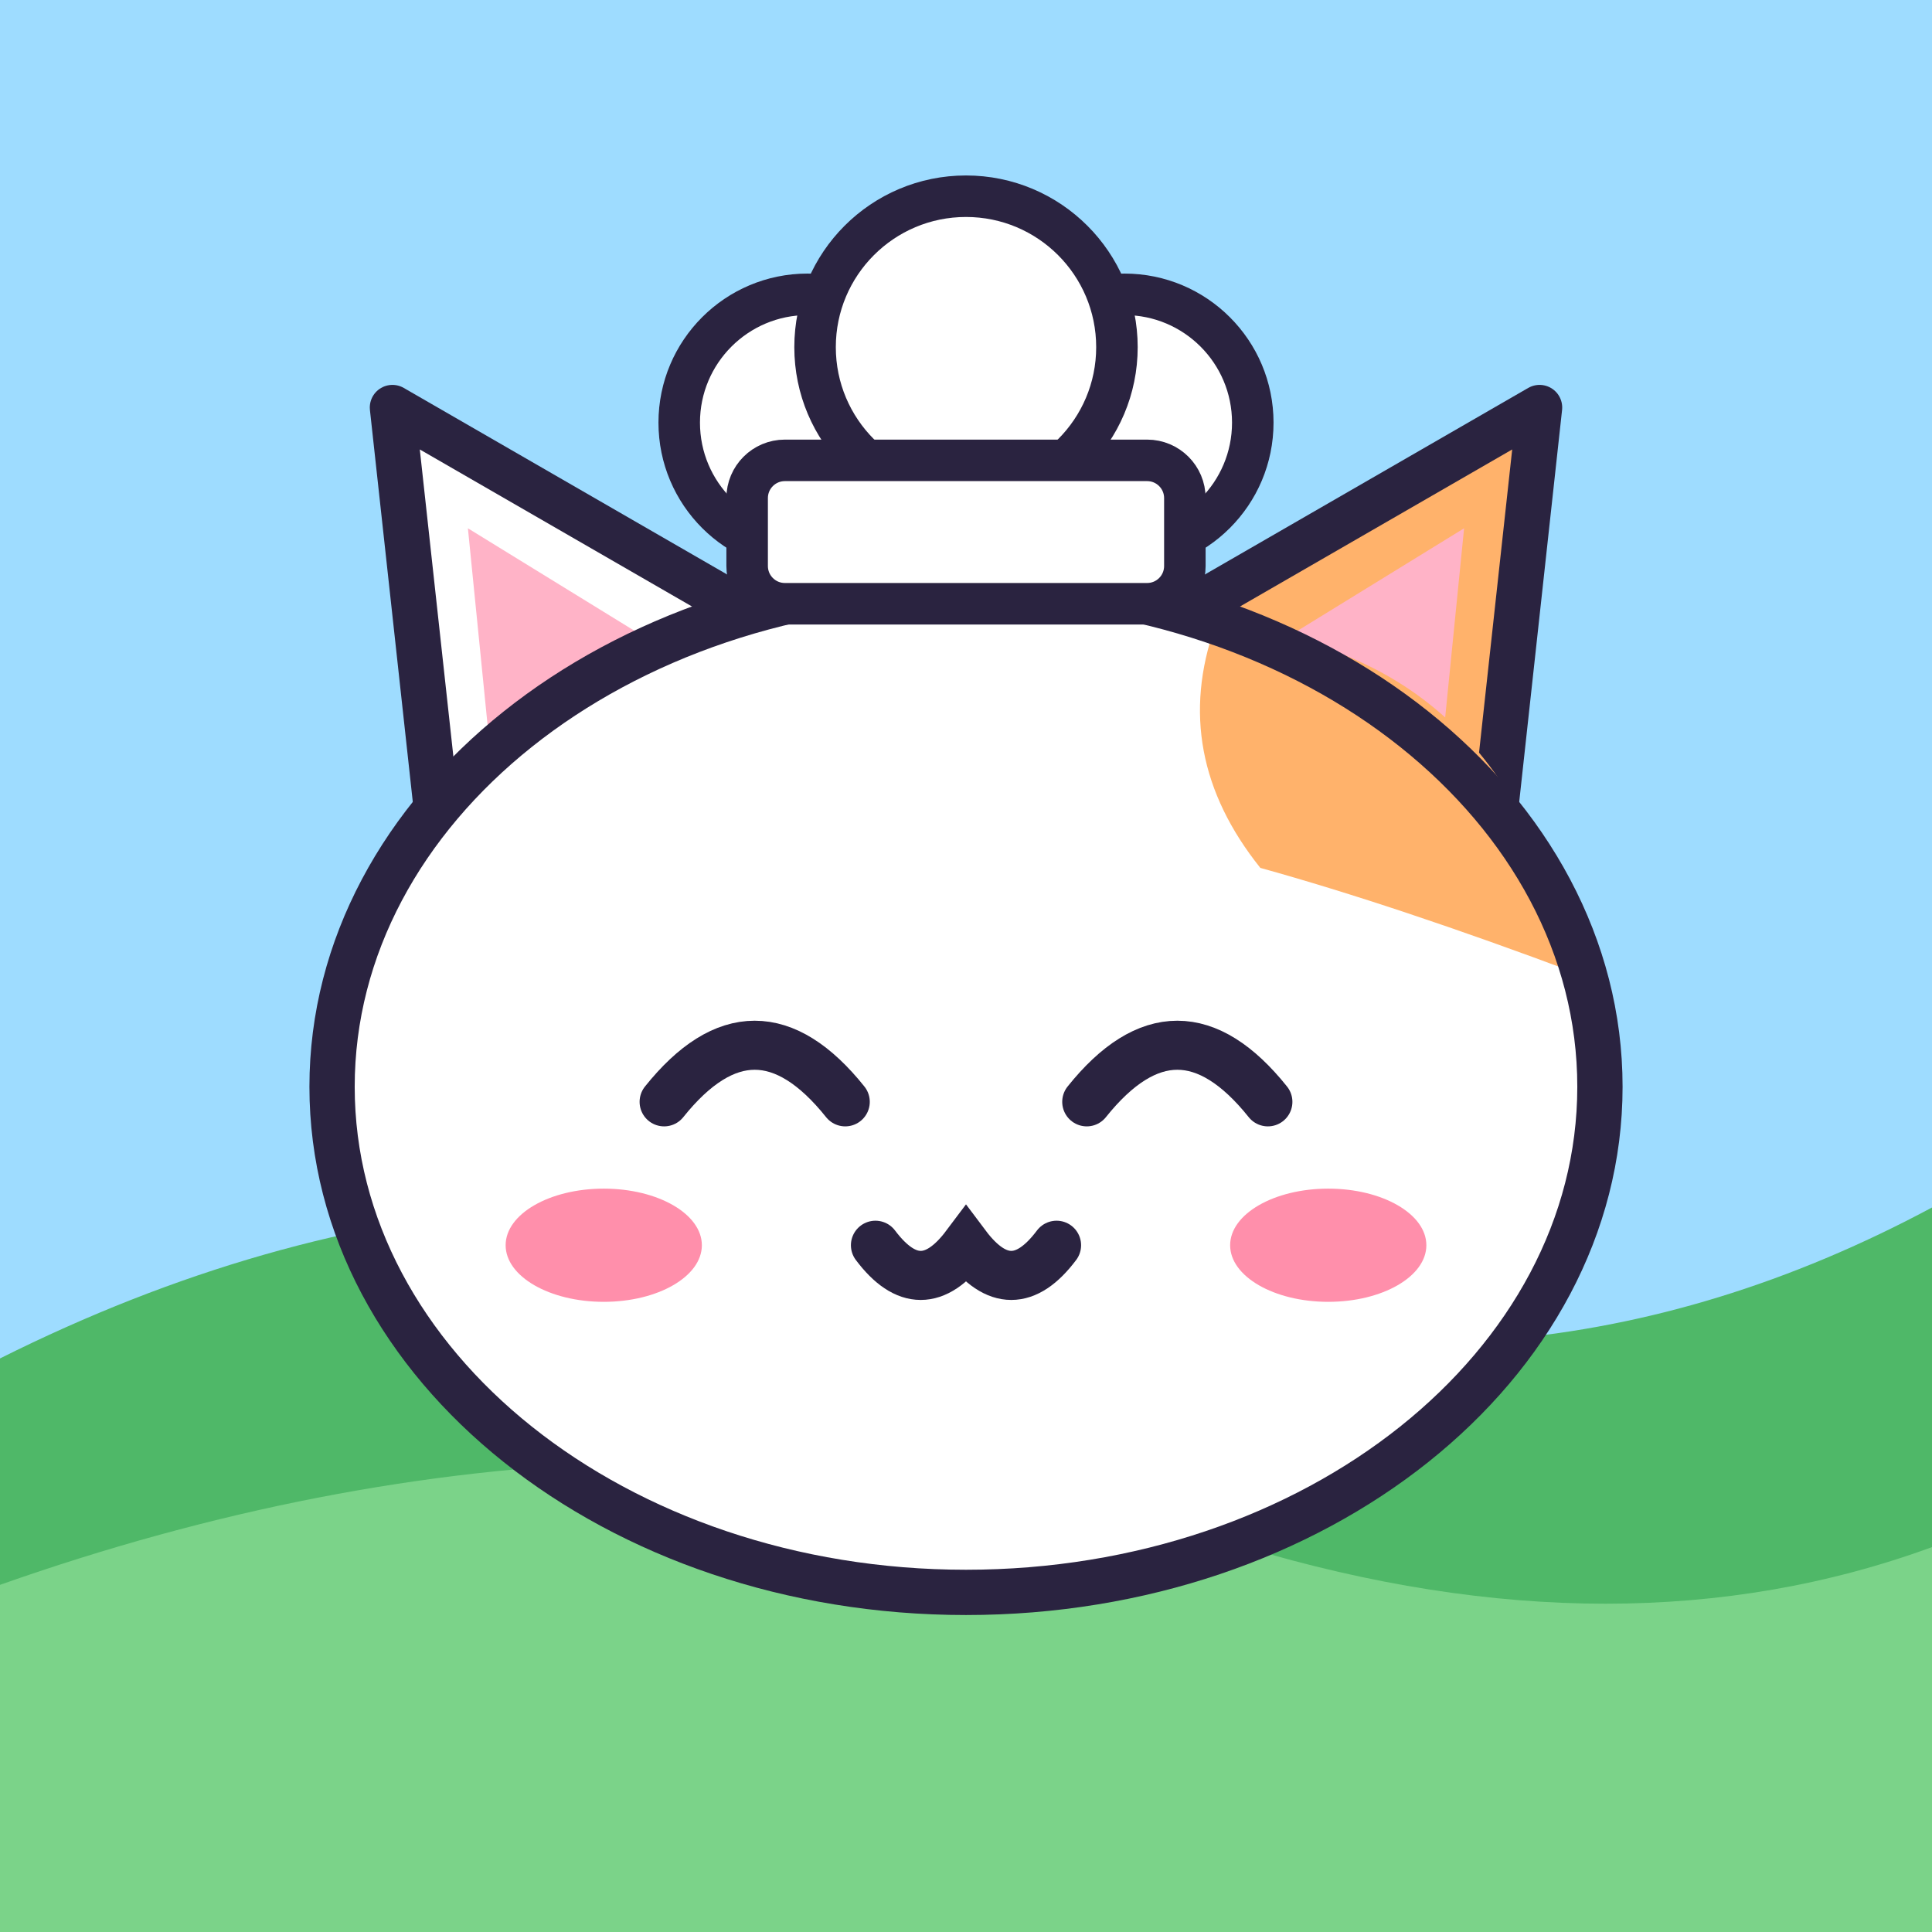
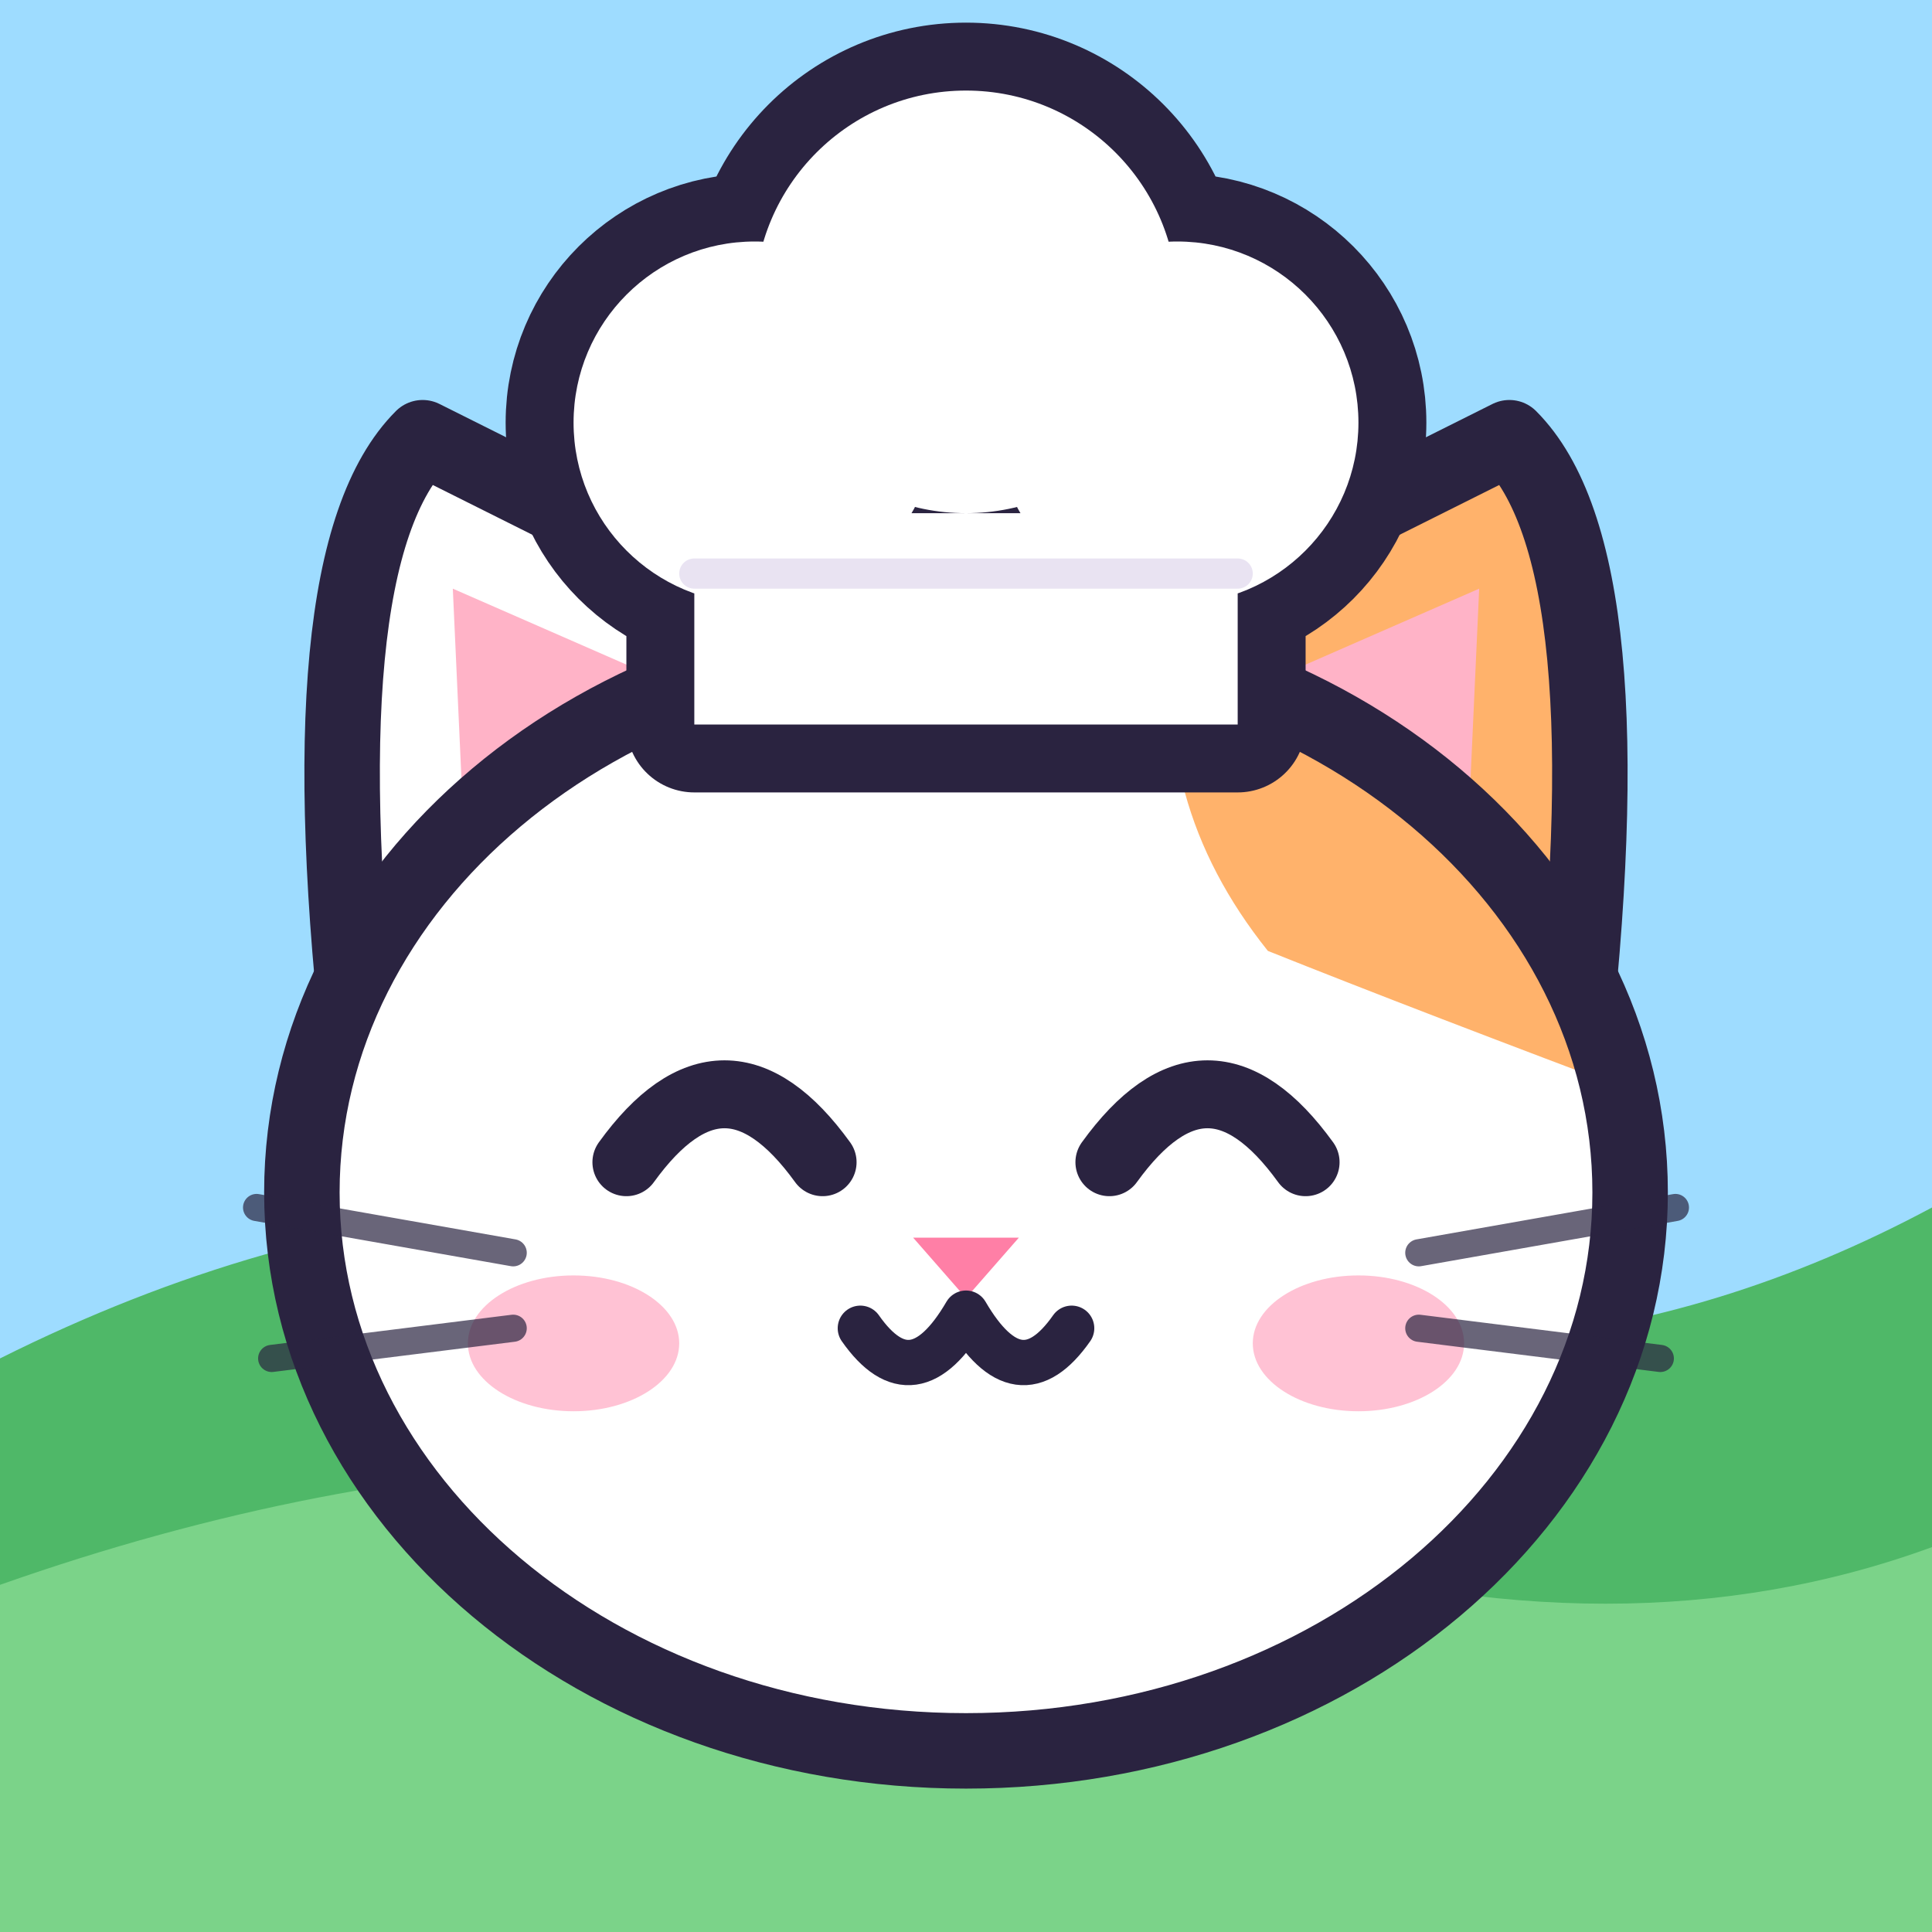
<svg xmlns="http://www.w3.org/2000/svg" viewBox="0 0 512 512">
  <rect width="512" height="512" fill="#9EDCFF" />
  <path d="M0 360 Q140 290 280 340 Q400 380 512 320 L512 512 L0 512 Z" fill="#4FB868" />
  <path d="M0 420 Q170 360 330 410 Q430 440 512 410 L512 512 L0 512 Z" fill="#7BD389" />
-   <g stroke="#2A2340" stroke-width="12" stroke-linejoin="round">
-     <path d="M118 236 L104 108 L208 168 Z" fill="#FFFFFF" />
-     <path d="M394 236 L408 108 L304 168 Z" fill="#FFB26B" />
+   <g transform="translate(256 292) scale(4)">
+     <defs>
+       <clipPath id="ggc1">
+         <path d="M-44 6A44 37 0 1 0 44 6A44 37 0 1 0 -44 6Z" />
+       </clipPath>
+     </defs>
+     <path d="M-40 -2Q-44 -36 -36 -44Q-24 -38 -8 -30Z" fill="#FFFFFF" stroke="#2A2340" stroke-width="5" stroke-linecap="round" stroke-linejoin="round" />
+     <path d="M40 -2Q44 -36 36 -44Q24 -38 8 -30Z" fill="#FFB26B" stroke="#2A2340" stroke-width="5" stroke-linecap="round" stroke-linejoin="round" />
+     <path d="M-33 -12L-34 -34L-18 -27ZM33 -12L34 -34L18 -27Z" fill="#FFB3C7" />
+     <path d="M-44 6A44 37 0 1 0 44 6A44 37 0 1 0 -44 6Z" fill="#FFFFFF" />
+     <g clip-path="url(#ggc1)">
+       <path d="M14 -32Q40 -30 46 0Q30 -6 20 -10Q12 -20 14 -32Z" fill="#FFB26B" />
+     </g>
+     <path d="M-44 6A44 37 0 1 0 44 6A44 37 0 1 0 -44 6Z" fill="none" stroke="#2A2340" stroke-width="5" stroke-linecap="round" stroke-linejoin="round" />
+     <path d="M-33 16A7 4.5 0 1 0 -19 16A7 4.5 0 1 0 -33 16ZM19 16A7 4.5 0 1 0 33 16A7 4.5 0 1 0 19 16Z" fill="rgba(255,120,160,.45)" />
+     <path d="M-22.5 4Q-16 -5 -9.5 4M9.5 4Q16 -5 22.5 4" fill="none" stroke="#2A2340" stroke-width="4.5" stroke-linecap="round" stroke-linejoin="round" />
+     <path d="M-3.5 9L3.5 9L0 13Z" fill="#FF7FA6" />
+     <path d="M-7 15Q-3.5 20 0 14Q3.5 20 7 15" fill="none" stroke="#2A2340" stroke-width="3" stroke-linecap="round" stroke-linejoin="round" />
+     <path d="M-30 10L-47 7M-30 15L-46 17M30 10L47 7M30 15L46 17" fill="none" stroke="#2A2340" stroke-width="1.8" stroke-linecap="round" stroke-linejoin="round" opacity="0.7" />
+     <path d="M-18 -25L18 -25L18 -39L-18 -39ZM-26 -45A12 12 0 1 0 -2 -45A12 12 0 1 0 -26 -45ZM2 -45A12 12 0 1 0 26 -45A12 12 0 1 0 2 -45ZM-14 -53A14 14 0 1 0 14 -53A14 14 0 1 0 -14 -53Z" fill="none" stroke="#2A2340" stroke-width="9" stroke-linecap="round" stroke-linejoin="round" />
+     <path d="M-18 -25L18 -25L18 -39L-18 -39ZM-26 -45A12 12 0 1 0 -2 -45A12 12 0 1 0 -26 -45ZM2 -45A12 12 0 1 0 26 -45A12 12 0 1 0 2 -45ZM-14 -53A14 14 0 1 0 14 -53A14 14 0 1 0 -14 -53Z" fill="#FFFFFF" />
+     <path d="M-18 -35L18 -35" fill="none" stroke="#E9E3F2" stroke-width="2" stroke-linecap="round" stroke-linejoin="round" />
  </g>
-   <path d="M130 200 L124 140 L176 172 Z" fill="#FFB3C7" />
-   <path d="M382 200 L388 140 L336 172 Z" fill="#FFB3C7" />
-   <ellipse cx="256" cy="288" rx="168" ry="134" fill="#FFFFFF" />
-   <path d="M322 166 Q400 172 418 258 Q370 240 334 230 Q310 200 322 166 Z" fill="#FFB26B" />
-   <ellipse cx="256" cy="288" rx="168" ry="134" fill="none" stroke="#2A2340" stroke-width="12" />
-   <g stroke="#2A2340" stroke-width="11" fill="#FFFFFF">
-     <circle cx="214" cy="112" r="34" />
-     <circle cx="298" cy="112" r="34" />
-     <circle cx="256" cy="92" r="40" />
-     <rect x="198" y="122" width="116" height="38" rx="10" />
-   </g>
-   <g fill="none" stroke="#2A2340" stroke-width="13" stroke-linecap="round">
-     <path d="M176 292 Q200 262 224 292" />
-     <path d="M288 292 Q312 262 336 292" />
-     <path d="M232 330 Q244 346 256 330 Q268 346 280 330" />
-   </g>
-   <ellipse cx="160" cy="330" rx="26" ry="15" fill="#FF8FAB" />
-   <ellipse cx="352" cy="330" rx="26" ry="15" fill="#FF8FAB" />
</svg>
